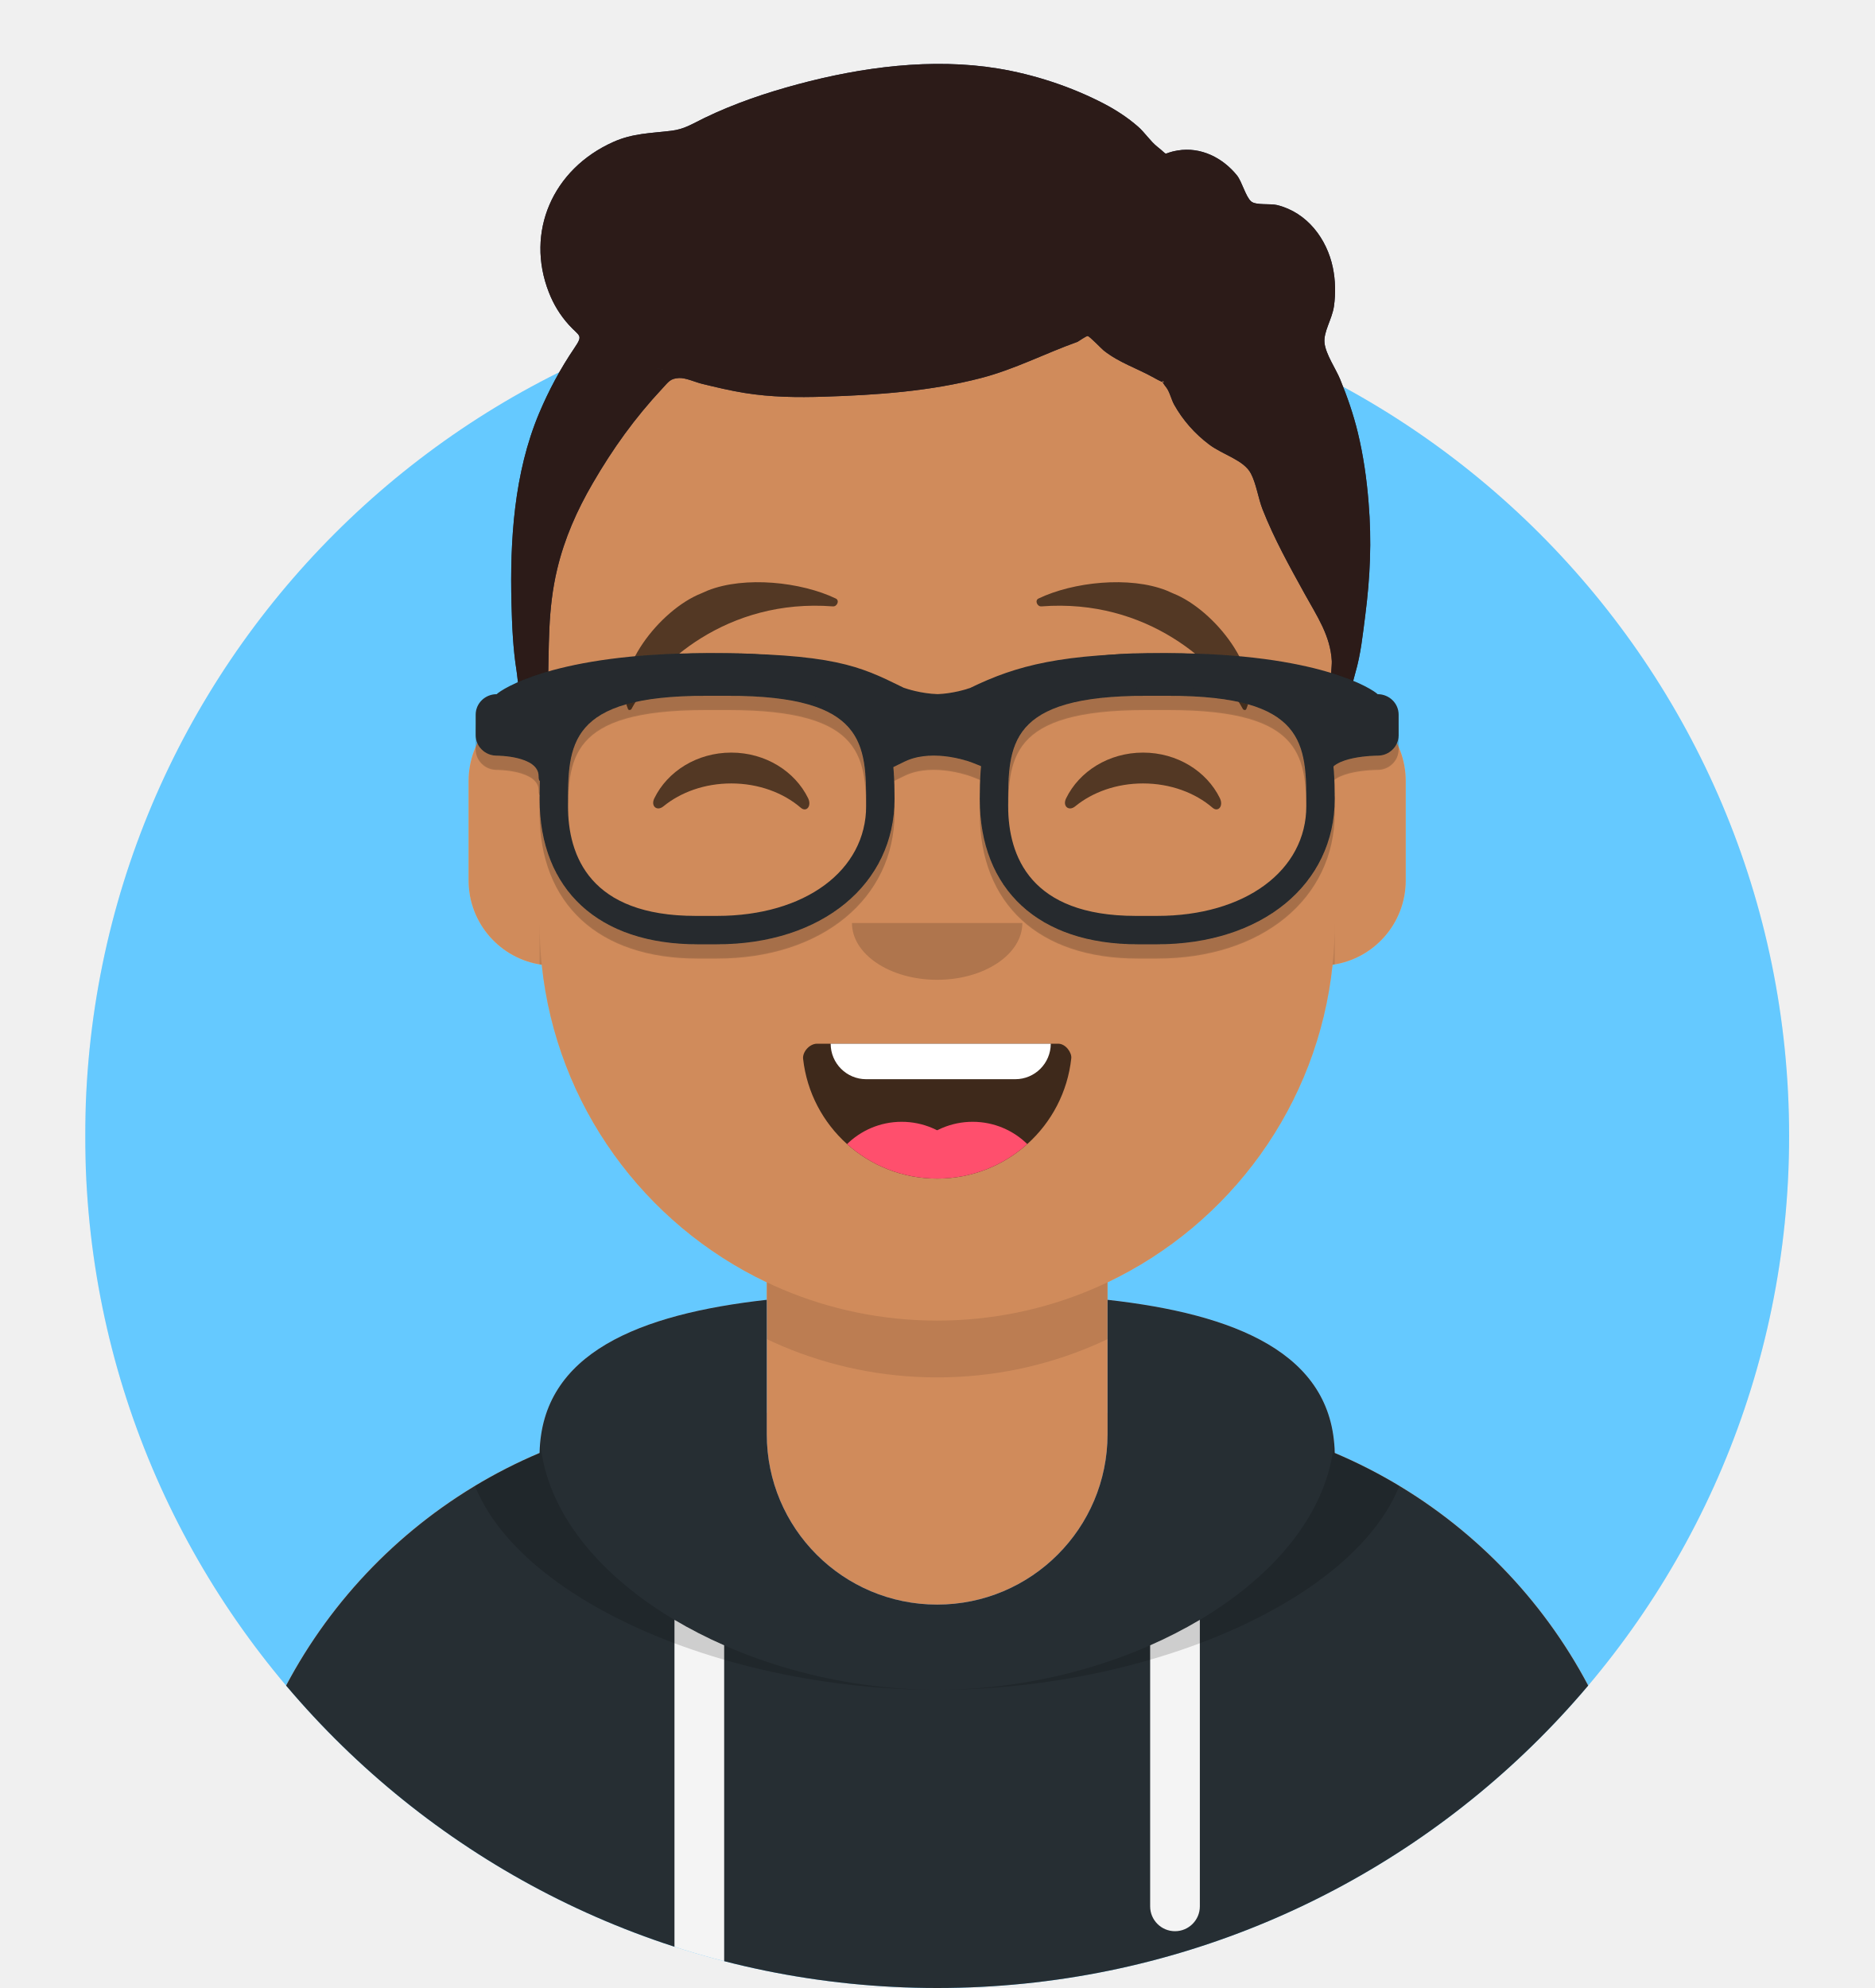
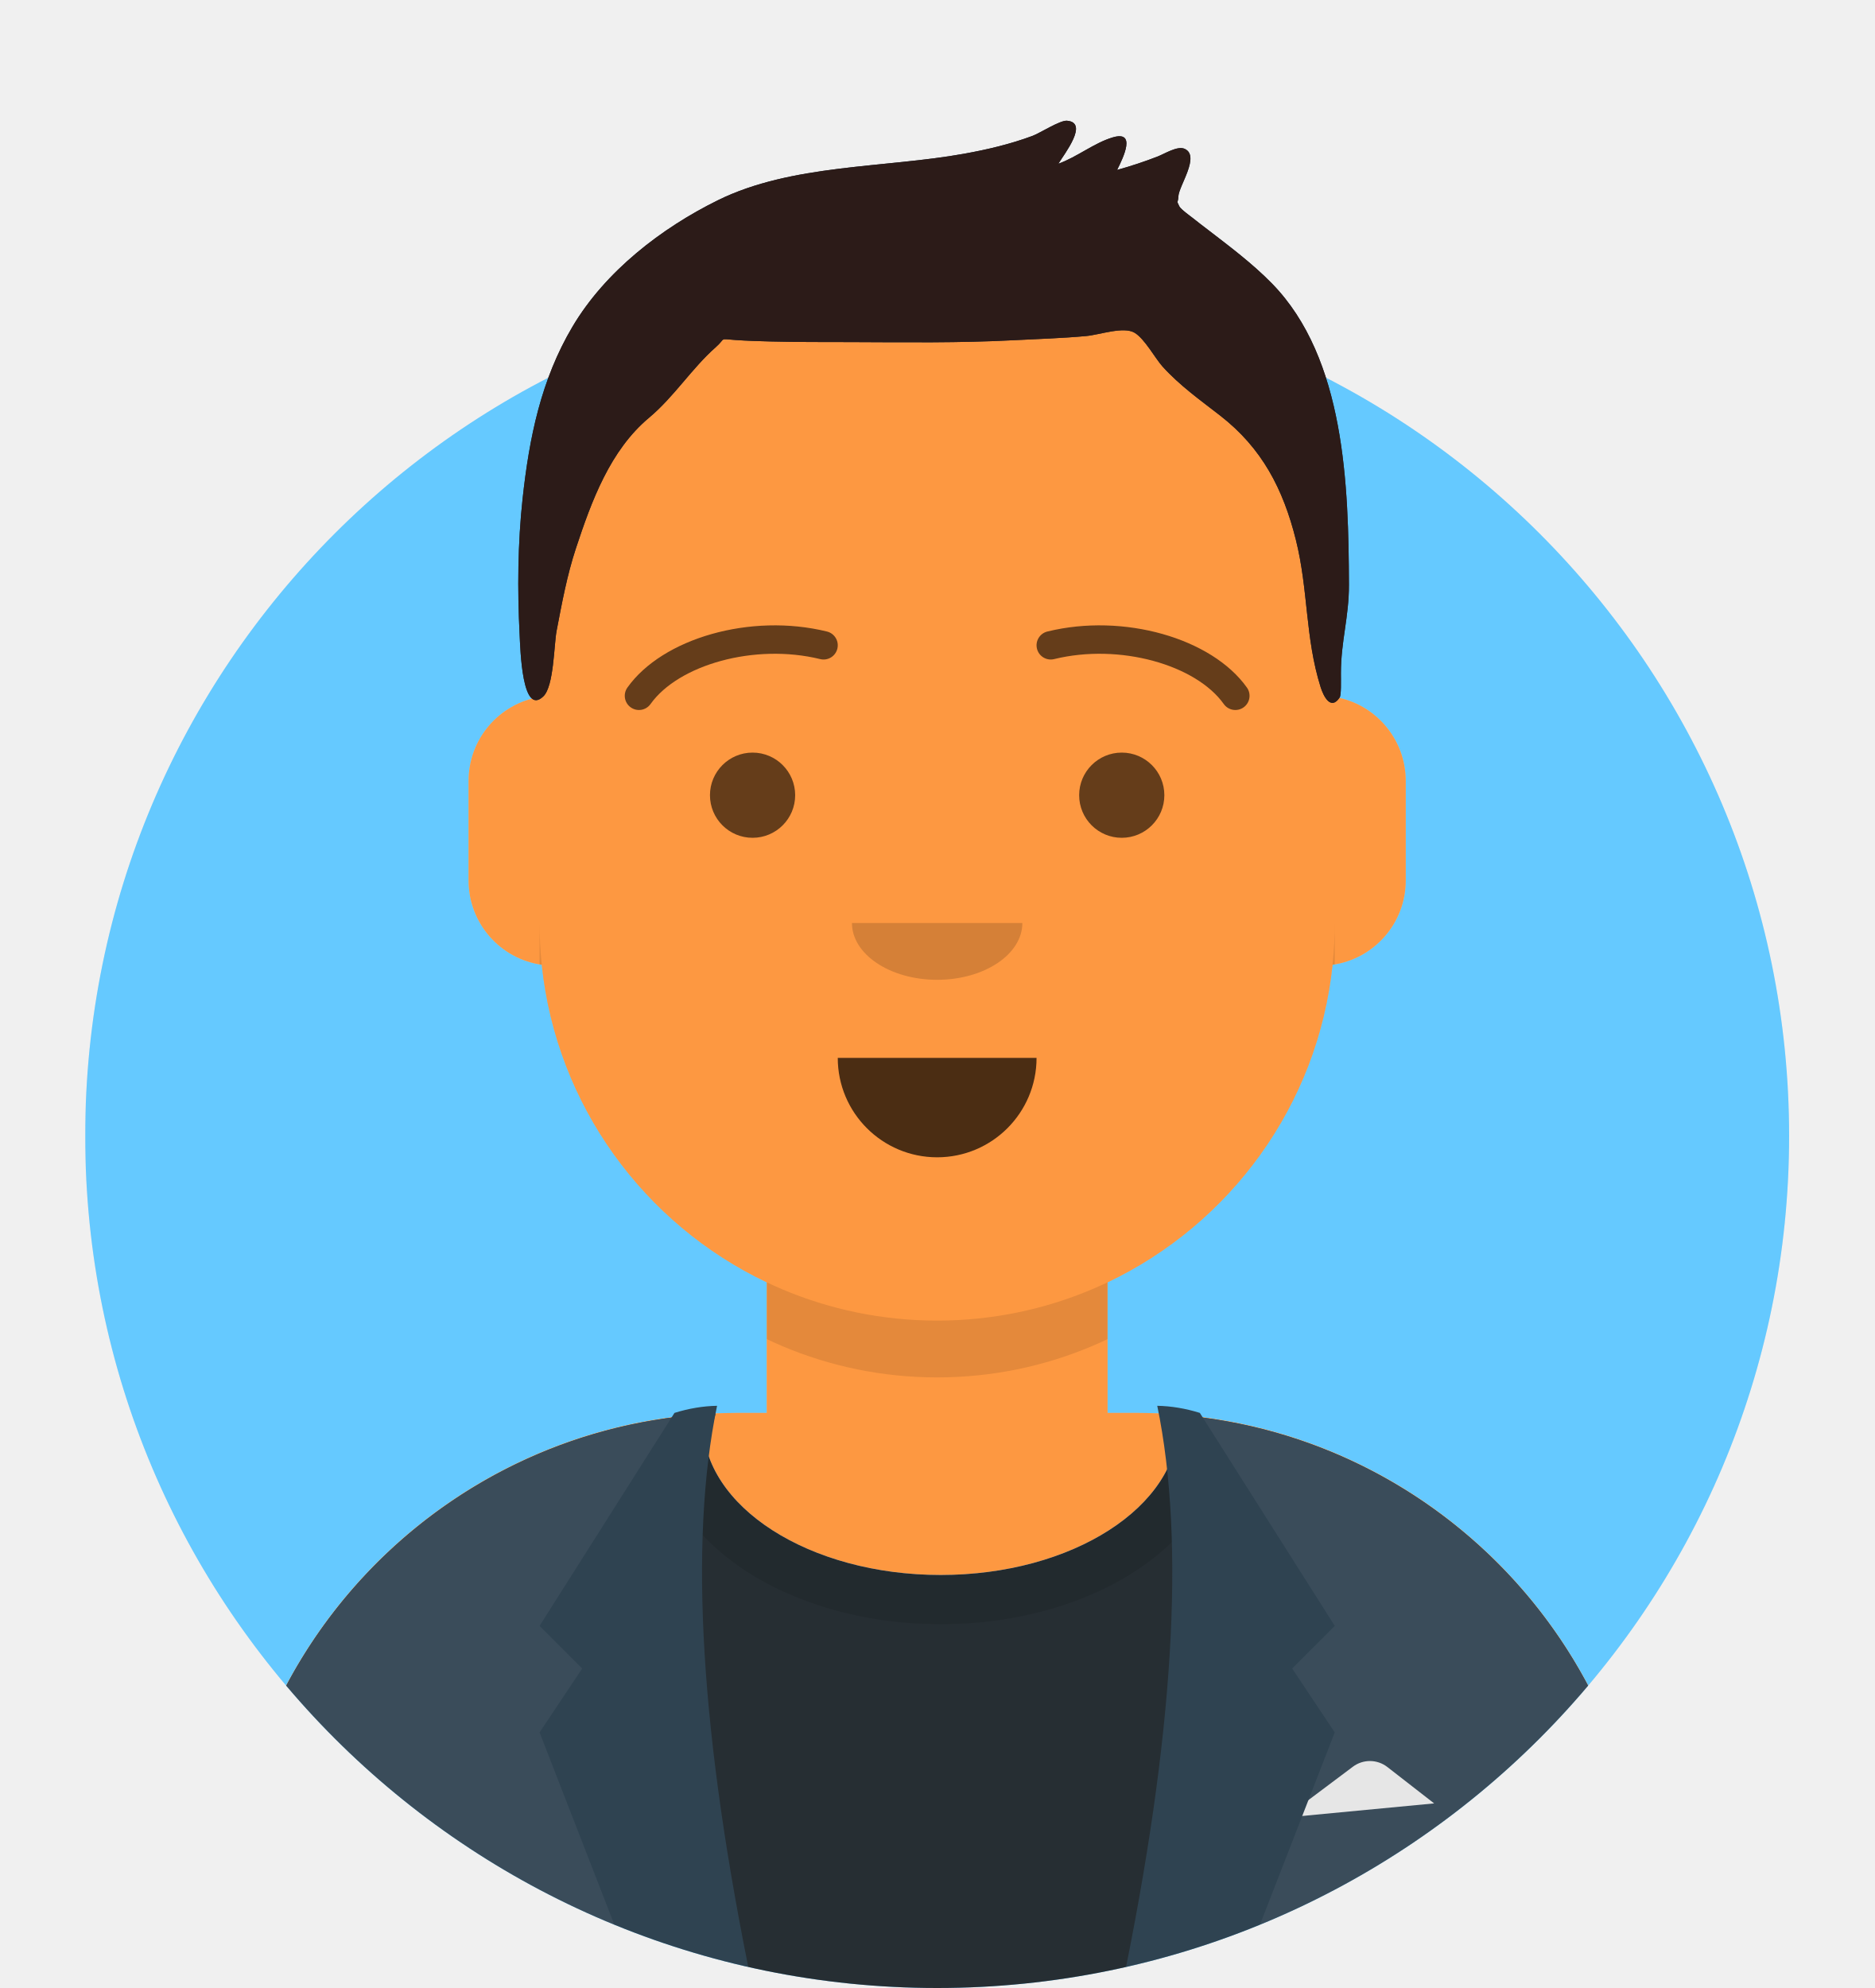
<svg xmlns="http://www.w3.org/2000/svg" xmlns:xlink="http://www.w3.org/1999/xlink" width="264px" height="280px" viewBox="0 0 264 280" version="1.1">
  <defs>
-     <circle id="path-1" cx="120" cy="120" r="120" />
-     <path d="M12,160 C12,226.274 65.726,280 132,280 C198.274,280 252,226.274 252,160 L264,160 L264,-1.42108547e-14 L-3.19744231e-14,-1.42108547e-14 L-3.19744231e-14,160 L12,160 Z" id="path-3" />
-     <path d="M124,144.611 L124,163 L128,163 L128,163 C167.765,163 200,195.235 200,235 L200,244 L0,244 L0,235 C-4.86974701e-15,195.235 32.235,163 72,163 L72,163 L76,163 L76,144.611 C58.763,136.422 46.372,119.687 44.305,99.881 C38.48,99.058 34,94.052 34,88 L34,74 C34,68.054 38.325,63.118 44,62.166 L44,56 L44,56 C44,25.072 69.072,5.68137151e-15 100,0 L100,0 L100,0 C130.928,-5.68137151e-15 156,25.072 156,56 L156,62.166 C161.675,63.118 166,68.054 166,74 L166,88 C166,94.052 161.52,99.058 155.695,99.881 C153.628,119.687 141.237,136.422 124,144.611 Z" id="path-5" />
+     <circle id="react-path-1" cx="120" cy="120" r="120" />
+     <path d="M12,160 C12,226.274 65.726,280 132,280 C198.274,280 252,226.274 252,160 L264,160 L264,-1.42108547e-14 L-3.19744231e-14,-1.42108547e-14 L-3.19744231e-14,160 L12,160 Z" id="react-path-2" />
+     <path d="M124,144.611 L124,163 L128,163 L128,163 C167.765,163 200,195.235 200,235 L200,244 L0,244 L0,235 C-4.86974701e-15,195.235 32.235,163 72,163 L72,163 L76,163 L76,144.611 C58.763,136.422 46.372,119.687 44.305,99.881 C38.48,99.058 34,94.052 34,88 L34,74 C34,68.054 38.325,63.118 44,62.166 L44,56 L44,56 C44,25.072 69.072,5.68137151e-15 100,0 L100,0 L100,0 C130.928,-5.68137151e-15 156,25.072 156,56 L156,62.166 C161.675,63.118 166,68.054 166,74 L166,88 C166,94.052 161.52,99.058 155.695,99.881 C153.628,119.687 141.237,136.422 124,144.611 Z" id="react-path-3" />
  </defs>
  <g id="Avataaar" stroke="none" stroke-width="1" fill="none" fill-rule="evenodd">
    <g transform="translate(-825, -1100)" id="Avataaar/Circle">
      <g transform="translate(825, 1100)">
        <g id="Circle" stroke-width="1" fill-rule="evenodd" transform="translate(12, 40)">
-           <mask id="mask-2" fill="white">
-             <use xlink:href="#path-1" />
+           <mask id="react-mask-4" fill="white">
+             <use xlink:href="#react-path-1" />
          </mask>
-           <use id="Circle-Background" fill="#E6E6E6" xlink:href="#path-1" />
-           <g id="Color/Palette/Blue-01" mask="url(#mask-2)" fill="#65C9FF">
+           <use id="Circle-Background" fill="#E6E6E6" xlink:href="#react-path-1" />
+           <g id="Color/Palette/Blue-01" mask="url(#react-mask-4)" fill="#65C9FF">
            <rect id="🖍Color" x="0" y="0" width="240" height="240" />
          </g>
        </g>
-         <mask id="mask-4" fill="white">
-           <use xlink:href="#path-3" />
+         <mask id="react-mask-5" fill="white">
+           <use xlink:href="#react-path-2" />
        </mask>
        <g id="Mask" />
-         <g id="Avataaar" stroke-width="1" fill-rule="evenodd" mask="url(#mask-4)">
+         <g id="Avataaar" stroke-width="1" fill-rule="evenodd" mask="url(#react-mask-5)">
          <g id="Body" transform="translate(32, 36)">
-             <mask id="mask-6" fill="white">
-               <use xlink:href="#path-5" />
+             <mask id="react-mask-6" fill="white">
+               <use xlink:href="#react-path-3" />
            </mask>
-             <use fill="#D0C6AC" xlink:href="#path-5" />
-             <g id="Skin/👶🏽-03-Brown" mask="url(#mask-6)" fill="#D08B5B">
-               <g transform="translate(-32, 0)" id="Color">
-                 <rect x="0" y="0" width="264" height="244" />
+             <use fill="#D0C6AC" xlink:href="#react-path-3" />
+             <g id="Skin/👶🏽-03-Brown" mask="url(#react-mask-6)" fill="#FD9841">
+               <g transform="translate(0, 0)" id="Color">
+                 <rect x="0" y="0" width="264" height="280" />
              </g>
            </g>
-             <path d="M156,79 L156,102 C156,132.928 130.928,158 100,158 C69.072,158 44,132.928 44,102 L44,79 L44,94 C44,124.928 69.072,150 100,150 C130.928,150 156,124.928 156,94 L156,79 Z" id="Neck-Shadow" fill-opacity="0.1" fill="#000000" mask="url(#mask-6)" />
+             <path d="M156,79 L156,102 C156,132.928 130.928,158 100,158 C69.072,158 44,132.928 44,102 L44,79 L44,94 C44,124.928 69.072,150 100,150 C130.928,150 156,124.928 156,94 L156,79 Z" id="Neck-Shadow" fill-opacity="0.1" fill="#000000" mask="url(#react-mask-6)" />
          </g>
-           <g id="Clothing/Hoodie" transform="translate(0, 170)">
+           <g id="Clothing/Blazer-+-Shirt" transform="translate(0, 170)">
            <defs>
-               <path d="M108,13.071 C90.081,15.076 76.28,20.552 76.004,34.645 C50.146,45.568 32,71.165 32,100.999 L32,100.999 L32,110 L232,110 L232,100.999 C232,71.165 213.854,45.568 187.996,34.645 C187.72,20.552 173.919,15.076 156,13.071 L156,32 L156,32 C156,45.255 145.255,56 132,56 L132,56 C118.745,56 108,45.255 108,32 L108,13.071 Z" id="react-path-169" />
+               <path d="M133.96,0.295 C170.936,3.325 200,34.294 200,72.052 L200,81 L0,81 L0,72.052 C1.22536245e-14,33.953 29.592,2.765 67.045,0.22 C67.015,0.593 67,0.969 67,1.348 C67,13.211 81.998,22.828 100.5,22.828 C119.002,22.828 134,13.211 134,1.348 C134,0.995 133.987,0.644 133.96,0.295 Z" id="react-path-1893" />
            </defs>
-             <mask id="react-mask-170" fill="white">
-               <use xlink:href="#react-path-169" />
-             </mask>
-             <use id="Hoodie" fill="#B7C1DB" fill-rule="evenodd" xlink:href="#react-path-169" />
-             <g id="Color/Palette/Gray-01" mask="url(#react-mask-170)" fill-rule="evenodd" fill="#262E33">
-               <rect id="🖍Color" x="0" y="0" width="264" height="110" />
+             <g id="Shirt" transform="translate(32, 29)">
+               <mask id="react-mask-1894" fill="white">
+                 <use xlink:href="#react-path-1893" />
+               </mask>
+               <use id="Clothes" fill="#E6E6E6" xlink:href="#react-path-1893" />
+               <g id="Color/Palette/Black" mask="url(#react-mask-1894)" fill="#262E33">
+                 <g transform="translate(-32, -29)" id="🖍Color">
+                   <rect x="0" y="0" width="264" height="110" />
+                 </g>
+               </g>
+               <g id="Shadowy" opacity="0.6" mask="url(#react-mask-1894)" fill-opacity="0.16" fill="#000000">
+                 <g transform="translate(60, -25)" id="Hola-👋🏼">
+                   <ellipse cx="40.5" cy="27.848" rx="39.635" ry="26.914" />
+                 </g>
+               </g>
            </g>
-             <path d="M102,61.739 L102,110 L95,110 L95,58.15 C97.204,59.46 99.547,60.661 102,61.739 Z M169,58.15 L169,98.5 C169,100.433 167.433,102 165.5,102 C163.567,102 162,100.433 162,98.5 L162,61.739 C164.453,60.661 166.796,59.46 169,58.15 Z" id="Straps" fill="#F4F4F4" fill-rule="evenodd" mask="url(#react-mask-170)" />
-             <path d="M90.96,12.724 C75.909,15.571 65.5,21.243 65.5,32.308 C65.5,52.02 98.538,68 132,68 C165.462,68 198.5,52.02 198.5,32.308 C198.5,21.243 188.091,15.571 173.04,12.724 C182.125,16.074 188,21.706 188,31.077 C188,51.469 160.179,68 132,68 C103.821,68 76,51.469 76,31.077 C76,21.706 81.875,16.074 90.96,12.724 Z" id="Shadow" fill-opacity="0.16" fill="#000000" fill-rule="evenodd" mask="url(#react-mask-170)" />
+             <g id="Blazer" transform="translate(32, 28)">
+               <path d="M68.785,1.122 C30.512,2.804 -1.89486556e-14,34.365 -1.42108547e-14,73.052 L0,73.052 L0,82 L69.362,82 C65.961,69.92 64,55.709 64,40.5 C64,26.173 65.74,12.731 68.785,1.122 Z M131.638,82 L200,82 L200,73.052 C200,34.707 170.025,3.363 132.229,1.174 C135.265,12.771 137,26.194 137,40.5 C137,55.709 135.039,69.92 131.638,82 Z" id="Saco" fill="#3A4C5A" />
+               <path d="M149,58 L158.556,50.833 L158.556,50.833 C159.999,49.751 161.988,49.768 163.412,50.876 L170,56 L149,58 Z" id="Pocket-hanky" fill="#E6E6E6" />
+               <path d="M69,1.13686838e-13 C65,19.333 66.667,46.667 74,82 L58,82 L44,46 L50,37 L44,31 L63,1 C65.028,0.369 67.028,0.036 69,1.13686838e-13 Z" id="Wing" fill="#2F4351" />
+               <path d="M151,1.13686838e-13 C147,19.333 148.667,46.667 156,82 L140,82 L126,46 L132,37 L126,31 L145,1 C147.028,0.369 149.028,0.036 151,1.13686838e-13 Z" id="Wing" fill="#2F4351" transform="translate(141, 41) scale(-1, 1) translate(-141, -41) " />
+             </g>
          </g>
          <g id="Face" transform="translate(76, 82)" fill="#000000">
-             <g id="Mouth/Smile" transform="translate(2, 52)">
-               <defs>
-                 <path d="M35.118,15.128 C36.176,24.62 44.226,32 54,32 C63.804,32 71.874,24.574 72.892,15.04 C72.974,14.273 72.117,13 71.043,13 C56.149,13 44.738,13 37.087,13 C36.007,13 35.012,14.178 35.118,15.128 Z" id="react-path-175" />
-               </defs>
-               <mask id="react-mask-176" fill="white">
-                 <use xlink:href="#react-path-175" />
-               </mask>
-               <use id="Mouth" fill-opacity="0.7" fill="#000000" fill-rule="evenodd" xlink:href="#react-path-175" />
-               <rect id="Teeth" fill="#FFFFFF" fill-rule="evenodd" mask="url(#react-mask-176)" x="39" y="2" width="31" height="16" rx="5" />
-               <g id="Tongue" stroke-width="1" fill-rule="evenodd" mask="url(#react-mask-176)" fill="#FF4F6D">
-                 <g transform="translate(38, 24)">
-                   <circle cx="11" cy="11" r="11" />
-                   <circle cx="21" cy="11" r="11" />
-                 </g>
-               </g>
+             <g id="Mouth/Default" transform="translate(2, 52)" fill-opacity="0.7">
+               <path d="M40,15 C40,22.732 46.268,29 54,29 L54,29 C61.732,29 68,22.732 68,15" id="Mouth" />
            </g>
            <g id="Nose/Default" transform="translate(28, 40)" fill-opacity="0.16">
              <path d="M16,8 C16,12.418 21.373,16 28,16 L28,16 C34.627,16 40,12.418 40,8" id="Nose" />
            </g>
-             <g id="Eyes/Happy-😁" transform="translate(0, 8)" fill-opacity="0.6">
-               <path d="M16.16,22.447 C18.007,18.649 22.164,16 26.998,16 C31.814,16 35.959,18.63 37.815,22.407 C38.367,23.529 37.582,24.447 36.791,23.767 C34.34,21.66 30.859,20.344 26.998,20.344 C23.257,20.344 19.874,21.579 17.438,23.572 C16.547,24.3 15.62,23.558 16.16,22.447 Z" id="Squint" />
-               <path d="M74.16,22.447 C76.007,18.649 80.164,16 84.998,16 C89.814,16 93.959,18.63 95.815,22.407 C96.367,23.529 95.582,24.447 94.791,23.767 C92.34,21.66 88.859,20.344 84.998,20.344 C81.257,20.344 77.874,21.579 75.438,23.572 C74.547,24.3 73.62,23.558 74.16,22.447 Z" id="Squint" />
+             <g id="Eyes/Default-😀" transform="translate(0, 8)" fill-opacity="0.6">
+               <circle id="Eye" cx="30" cy="22" r="6" />
+               <circle id="Eye" cx="82" cy="22" r="6" />
            </g>
-             <g id="Eyebrow/Natural/Raised-Excited-Natural" fill-opacity="0.6">
-               <path d="M22.766,1.578 L23.677,1.176 C28.919,-0.905 36.865,-0.033 41.723,2.299 C42.29,2.571 41.902,3.452 41.321,3.407 C26.402,2.256 16.358,11.553 12.946,17.847 C12.845,18.034 12.539,18.055 12.464,17.881 C10.156,12.562 16.913,3.896 22.766,1.578 Z" id="Eye-Browse-Reddit" />
-               <path d="M80.766,1.578 L81.677,1.176 C86.919,-0.905 94.865,-0.033 99.723,2.299 C100.29,2.571 99.902,3.452 99.321,3.407 C84.402,2.256 74.358,11.553 70.946,17.847 C70.845,18.034 70.539,18.055 70.464,17.881 C68.156,12.562 74.913,3.896 80.766,1.578 Z" id="Eye-Browse-Reddit" transform="translate(85, 9) scale(-1, 1) translate(-85, -9) " />
+             <g id="Eyebrow/Outline/Default" fill-opacity="0.6">
+               <g id="I-Browse" transform="translate(12, 6)">
+                 <path d="M3.63,11.159 C7.545,5.65 18.278,2.561 27.523,4.831 C28.596,5.095 29.679,4.439 29.942,3.366 C30.206,2.293 29.55,1.21 28.477,0.947 C17.74,-1.69 5.312,1.887 0.37,8.841 C-0.27,9.742 -0.059,10.99 0.841,11.63 C1.742,12.27 2.99,12.059 3.63,11.159 Z" id="Eyebrow" fill-rule="nonzero" />
+                 <path d="M61.63,11.159 C65.545,5.65 76.278,2.561 85.523,4.831 C86.596,5.095 87.679,4.439 87.942,3.366 C88.206,2.293 87.55,1.21 86.477,0.947 C75.74,-1.69 63.312,1.887 58.37,8.841 C57.73,9.742 57.941,10.99 58.841,11.63 C59.742,12.27 60.99,12.059 61.63,11.159 Z" id="Eyebrow" fill-rule="nonzero" transform="translate(73.00015, 6.039198) scale(-1, 1) translate(-73.00015, -6.039198) " />
+               </g>
            </g>
          </g>
          <g id="Top" stroke-width="1" fill-rule="evenodd">
            <defs>
-               <rect id="react-path-165" x="0" y="0" width="264" height="280" />
-               <path d="M94.252,52.022 C94.375,51.968 94.07,51.947 93.336,51.96 C94.228,51.958 94.533,51.979 94.252,52.022 M86.117,36.302 C86.115,36.282 86.134,36.453 86.117,36.302 M193.765,70.766 C193.501,67.449 193.033,64.152 192.247,60.911 C191.622,58.335 190.769,55.878 189.76,53.42 C189.151,51.935 187.728,49.896 187.56,48.294 C187.395,46.717 188.627,44.969 188.889,43.132 C189.144,41.345 189.101,39.465 188.734,37.694 C187.901,33.671 185.14,29.93 180.877,28.881 C179.925,28.647 177.913,28.936 177.241,28.382 C176.47,27.746 175.933,25.581 175.235,24.712 C173.244,22.236 170.14,20.642 166.866,21.198 C164.455,21.607 165.839,22.105 164.032,20.686 C163.027,19.898 162.276,18.693 161.3,17.839 C159.833,16.556 158.15,15.458 156.408,14.557 C151.851,12.199 146.654,10.485 141.564,9.649 C132.279,8.125 122.369,9.454 113.369,11.869 C108.89,13.07 104.382,14.595 100.222,16.612 C98.439,17.476 97.409,18.194 95.549,18.42 C92.621,18.777 90.14,18.759 87.366,20.001 C78.83,23.823 74.985,32.69 78.307,41.175 C78.975,42.882 79.88,44.38 81.127,45.759 C82.647,47.439 83.198,47.109 81.888,49.041 C79.929,51.931 78.278,55.013 76.933,58.213 C73.404,66.615 72.814,76.077 73.044,85.037 C73.124,88.174 73.259,91.35 73.753,94.456 C73.967,95.801 74.027,98.329 75.035,99.327 C75.547,99.833 76.276,100.115 77.004,99.914 C78.713,99.44 78.125,98.179 78.165,97.008 C78.365,91.124 78.095,85.919 79.494,80.106 C80.528,75.812 82.25,71.911 84.483,68.071 C87.321,63.187 90.386,58.898 94.29,54.716 C95.207,53.732 95.408,53.315 96.639,53.244 C97.571,53.19 98.934,53.828 99.84,54.049 C101.838,54.536 103.839,55.017 105.873,55.345 C109.613,55.948 113.317,55.989 117.09,55.87 C124.516,55.638 131.975,55.117 139.175,53.247 C143.957,52.005 148.197,49.776 152.777,48.142 C152.859,48.113 154.007,47.295 154.208,47.328 C154.489,47.375 156.185,49.154 156.471,49.378 C158.697,51.124 161.138,51.857 163.541,53.208 C166.505,54.875 163.635,52.49 165.269,54.567 C165.746,55.172 165.99,56.293 166.372,56.978 C167.588,59.161 169.28,61.08 171.303,62.602 C173.258,64.073 176.196,64.783 177.193,66.697 C177.962,68.174 178.221,70.181 178.841,71.758 C180.469,75.893 182.618,79.749 184.767,83.644 C186.499,86.783 188.392,89.525 188.585,93.112 C188.652,94.36 187.464,101.849 190.358,99.572 C190.787,99.234 191.711,95.416 191.901,94.768 C192.673,92.135 192.947,89.387 193.296,86.682 C193.99,81.302 194.219,76.184 193.765,70.766" id="react-path-164" />
-               <filter x="-0.8%" y="-2.0%" width="101.5%" height="108.0%" filterUnits="objectBoundingBox" id="react-filter-161">
+               <rect id="react-path-1875" x="0" y="0" width="264" height="280" />
+               <path d="M180.15,39.92 C177.39,37.1 174.186,34.707 171.069,32.307 C170.382,31.777 169.683,31.261 169.011,30.712 C168.858,30.587 167.292,29.466 167.105,29.053 C166.654,28.06 166.915,28.833 166.977,27.649 C167.056,26.151 170.111,21.919 167.831,20.949 C166.828,20.522 165.04,21.658 164.078,22.033 C162.196,22.767 160.292,23.393 158.347,23.933 C159.279,22.076 161.055,18.359 157.716,19.354 C155.114,20.129 152.69,22.122 150.076,23.059 C150.941,21.642 154.4,17.248 151.274,17.002 C150.302,16.926 147.471,18.75 146.424,19.14 C143.287,20.305 140.083,21.059 136.79,21.653 C125.592,23.671 112.497,23.095 102.137,28.193 C94.149,32.124 86.263,38.222 81.648,45.988 C77.201,53.473 75.538,61.664 74.607,70.241 C73.924,76.536 73.868,83.043 74.188,89.36 C74.292,91.43 74.525,100.971 77.532,98.081 C79.03,96.642 79.019,90.828 79.396,88.86 C80.147,84.945 80.87,81.013 82.122,77.223 C84.328,70.544 86.931,63.43 92.427,58.83 C95.954,55.878 98.431,51.889 101.806,48.911 C103.322,47.574 102.165,47.713 104.603,47.889 C106.241,48.006 107.885,48.051 109.526,48.094 C113.322,48.193 117.124,48.168 120.921,48.181 C128.568,48.209 136.179,48.317 143.819,47.916 C147.214,47.739 150.618,47.642 154.004,47.328 C155.895,47.153 159.251,45.941 160.808,46.867 C162.233,47.714 163.713,50.482 164.736,51.615 C167.154,54.294 170.036,56.339 172.862,58.535 C178.757,63.115 181.732,68.867 183.523,76.023 C185.306,83.153 184.806,89.768 187.013,96.785 C187.402,98.018 188.429,100.145 189.695,98.239 C189.93,97.885 189.87,95.939 189.87,94.819 C189.87,90.3 191.014,86.908 191,82.359 C190.944,68.527 190.496,50.491 180.15,39.92 Z" id="react-path-1874" />
+               <filter x="-0.8%" y="-2.0%" width="101.5%" height="108.0%" filterUnits="objectBoundingBox" id="react-filter-1871">
                <feOffset dx="0" dy="2" in="SourceAlpha" result="shadowOffsetOuter1" />
                <feColorMatrix values="0 0 0 0 0   0 0 0 0 0   0 0 0 0 0  0 0 0 0.16 0" type="matrix" in="shadowOffsetOuter1" result="shadowMatrixOuter1" />
                <feMerge>
                  <feMergeNode in="shadowMatrixOuter1" />
                  <feMergeNode in="SourceGraphic" />
                </feMerge>
              </filter>
            </defs>
-             <mask id="react-mask-163" fill="white">
-               <use xlink:href="#react-path-165" />
+             <mask id="react-mask-1873" fill="white">
+               <use xlink:href="#react-path-1875" />
            </mask>
            <g id="Mask" />
-             <g id="Top/Short-Hair/Short-Curly" mask="url(#react-mask-163)">
+             <g id="Top/Short-Hair/Short-Flat" mask="url(#react-mask-1873)">
              <g transform="translate(-1, 0)">
-                 <mask id="react-mask-162" fill="white">
-                   <use xlink:href="#react-path-164" />
+                 <mask id="react-mask-1872" fill="white">
+                   <use xlink:href="#react-path-1874" />
                </mask>
-                 <use id="Short-Hair" stroke="none" fill="#28354B" fill-rule="evenodd" xlink:href="#react-path-164" />
-                 <g id="Skin/👶🏽-03-Brown" mask="url(#react-mask-162)" fill="#2C1B18">
+                 <use id="Short-Hair" stroke="none" fill="#1F3140" fill-rule="evenodd" xlink:href="#react-path-1874" />
+                 <g id="Skin/👶🏽-03-Brown" mask="url(#react-mask-1872)" fill="#2C1B18">
                  <g transform="translate(0, 0) " id="Color">
                    <rect x="0" y="0" width="264" height="280" />
-                   </g>
-                 </g>
-                 <g id="Top/_Resources/Prescription-02" fill="none" transform="translate(62, 85)" stroke-width="1">
-                   <defs>
-                     <filter x="-0.8%" y="-2.4%" width="101.5%" height="109.8%" filterUnits="objectBoundingBox" id="react-filter-166">
-                       <feOffset dx="0" dy="2" in="SourceAlpha" result="shadowOffsetOuter1" />
-                       <feColorMatrix values="0 0 0 0 0   0 0 0 0 0   0 0 0 0 0  0 0 0 0.2 0" type="matrix" in="shadowOffsetOuter1" result="shadowMatrixOuter1" />
-                       <feMerge>
-                         <feMergeNode in="shadowMatrixOuter1" />
-                         <feMergeNode in="SourceGraphic" />
-                       </feMerge>
-                     </filter>
-                   </defs>
-                   <g id="Wayfarers" filter="url(#react-filter-166)" transform="translate(6, 7)" fill="#252C2F">
-                     <path d="M34,41 L31.242,41 C17.315,41 9,33.336 9,20.5 C9,10.127 10.817,0 32.53,0 L35.47,0 C57.183,0 59,10.127 59,20.5 C59,32.569 48.721,41 34,41 Z M32.385,6 C13,6 13,12.841 13,21.502 C13,28.572 16.116,37 30.971,37 L34,37 C46.365,37 55,30.627 55,21.502 C55,12.841 55,6 35.615,6 L32.385,6 Z" id="Left" fill-rule="nonzero" />
-                     <path d="M96,41 L93.242,41 C79.315,41 71,33.336 71,20.5 C71,10.127 72.817,0 94.53,0 L97.47,0 C119.183,0 121,10.127 121,20.5 C121,32.569 110.721,41 96,41 Z M94.385,6 C75,6 75,12.841 75,21.502 C75,28.572 78.119,37 92.971,37 L96,37 C108.365,37 117,30.627 117,21.502 C117,12.841 117,6 97.615,6 L94.385,6 Z" id="Right" fill-rule="nonzero" />
-                     <path d="M2.955,5.772 C3.646,5.096 11.21,0 32.5,0 C50.351,0 54.13,1.853 59.85,4.652 L60.269,4.859 C60.667,4.999 62.7,5.69 65.079,5.766 C67.246,5.673 69.1,5.085 69.642,4.897 C76.17,1.722 82.561,0 97.5,0 C118.79,0 126.354,5.096 127.045,5.772 C128.679,5.772 130,7.062 130,8.657 L130,11.543 C130,13.139 128.679,14.429 127.045,14.429 C127.045,14.429 120.144,14.429 120.144,17.315 C120.144,20.2 118.182,13.139 118.182,11.543 L118.182,8.732 C114.579,7.353 108.128,4.786 97.5,4.786 C85.658,4.786 79.761,6.886 74.702,8.971 L74.759,9.108 L74.756,11.094 L72.539,16.444 L69.8,15.361 C69.556,15.264 69.028,15.09 68.296,14.91 C66.256,14.407 64.159,14.254 62.304,14.634 C61.624,14.774 60.992,14.984 60.413,15.267 L57.77,16.558 L55.127,11.396 L55.244,9.102 L55.325,8.907 C50.962,6.874 46.939,4.786 32.5,4.786 C21.872,4.786 15.422,7.352 11.818,8.731 L11.818,11.543 C11.818,13.139 8.864,20.2 8.864,17.315 C8.864,14.429 2.955,14.429 2.955,14.429 C1.324,14.429 0,13.139 0,11.543 L0,8.657 C0,7.062 1.324,5.772 2.955,5.772 Z" id="Stuff" fill-rule="nonzero" />
                  </g>
                </g>
              </g>
            </g>
          </g>
        </g>
      </g>
    </g>
  </g>
</svg>
